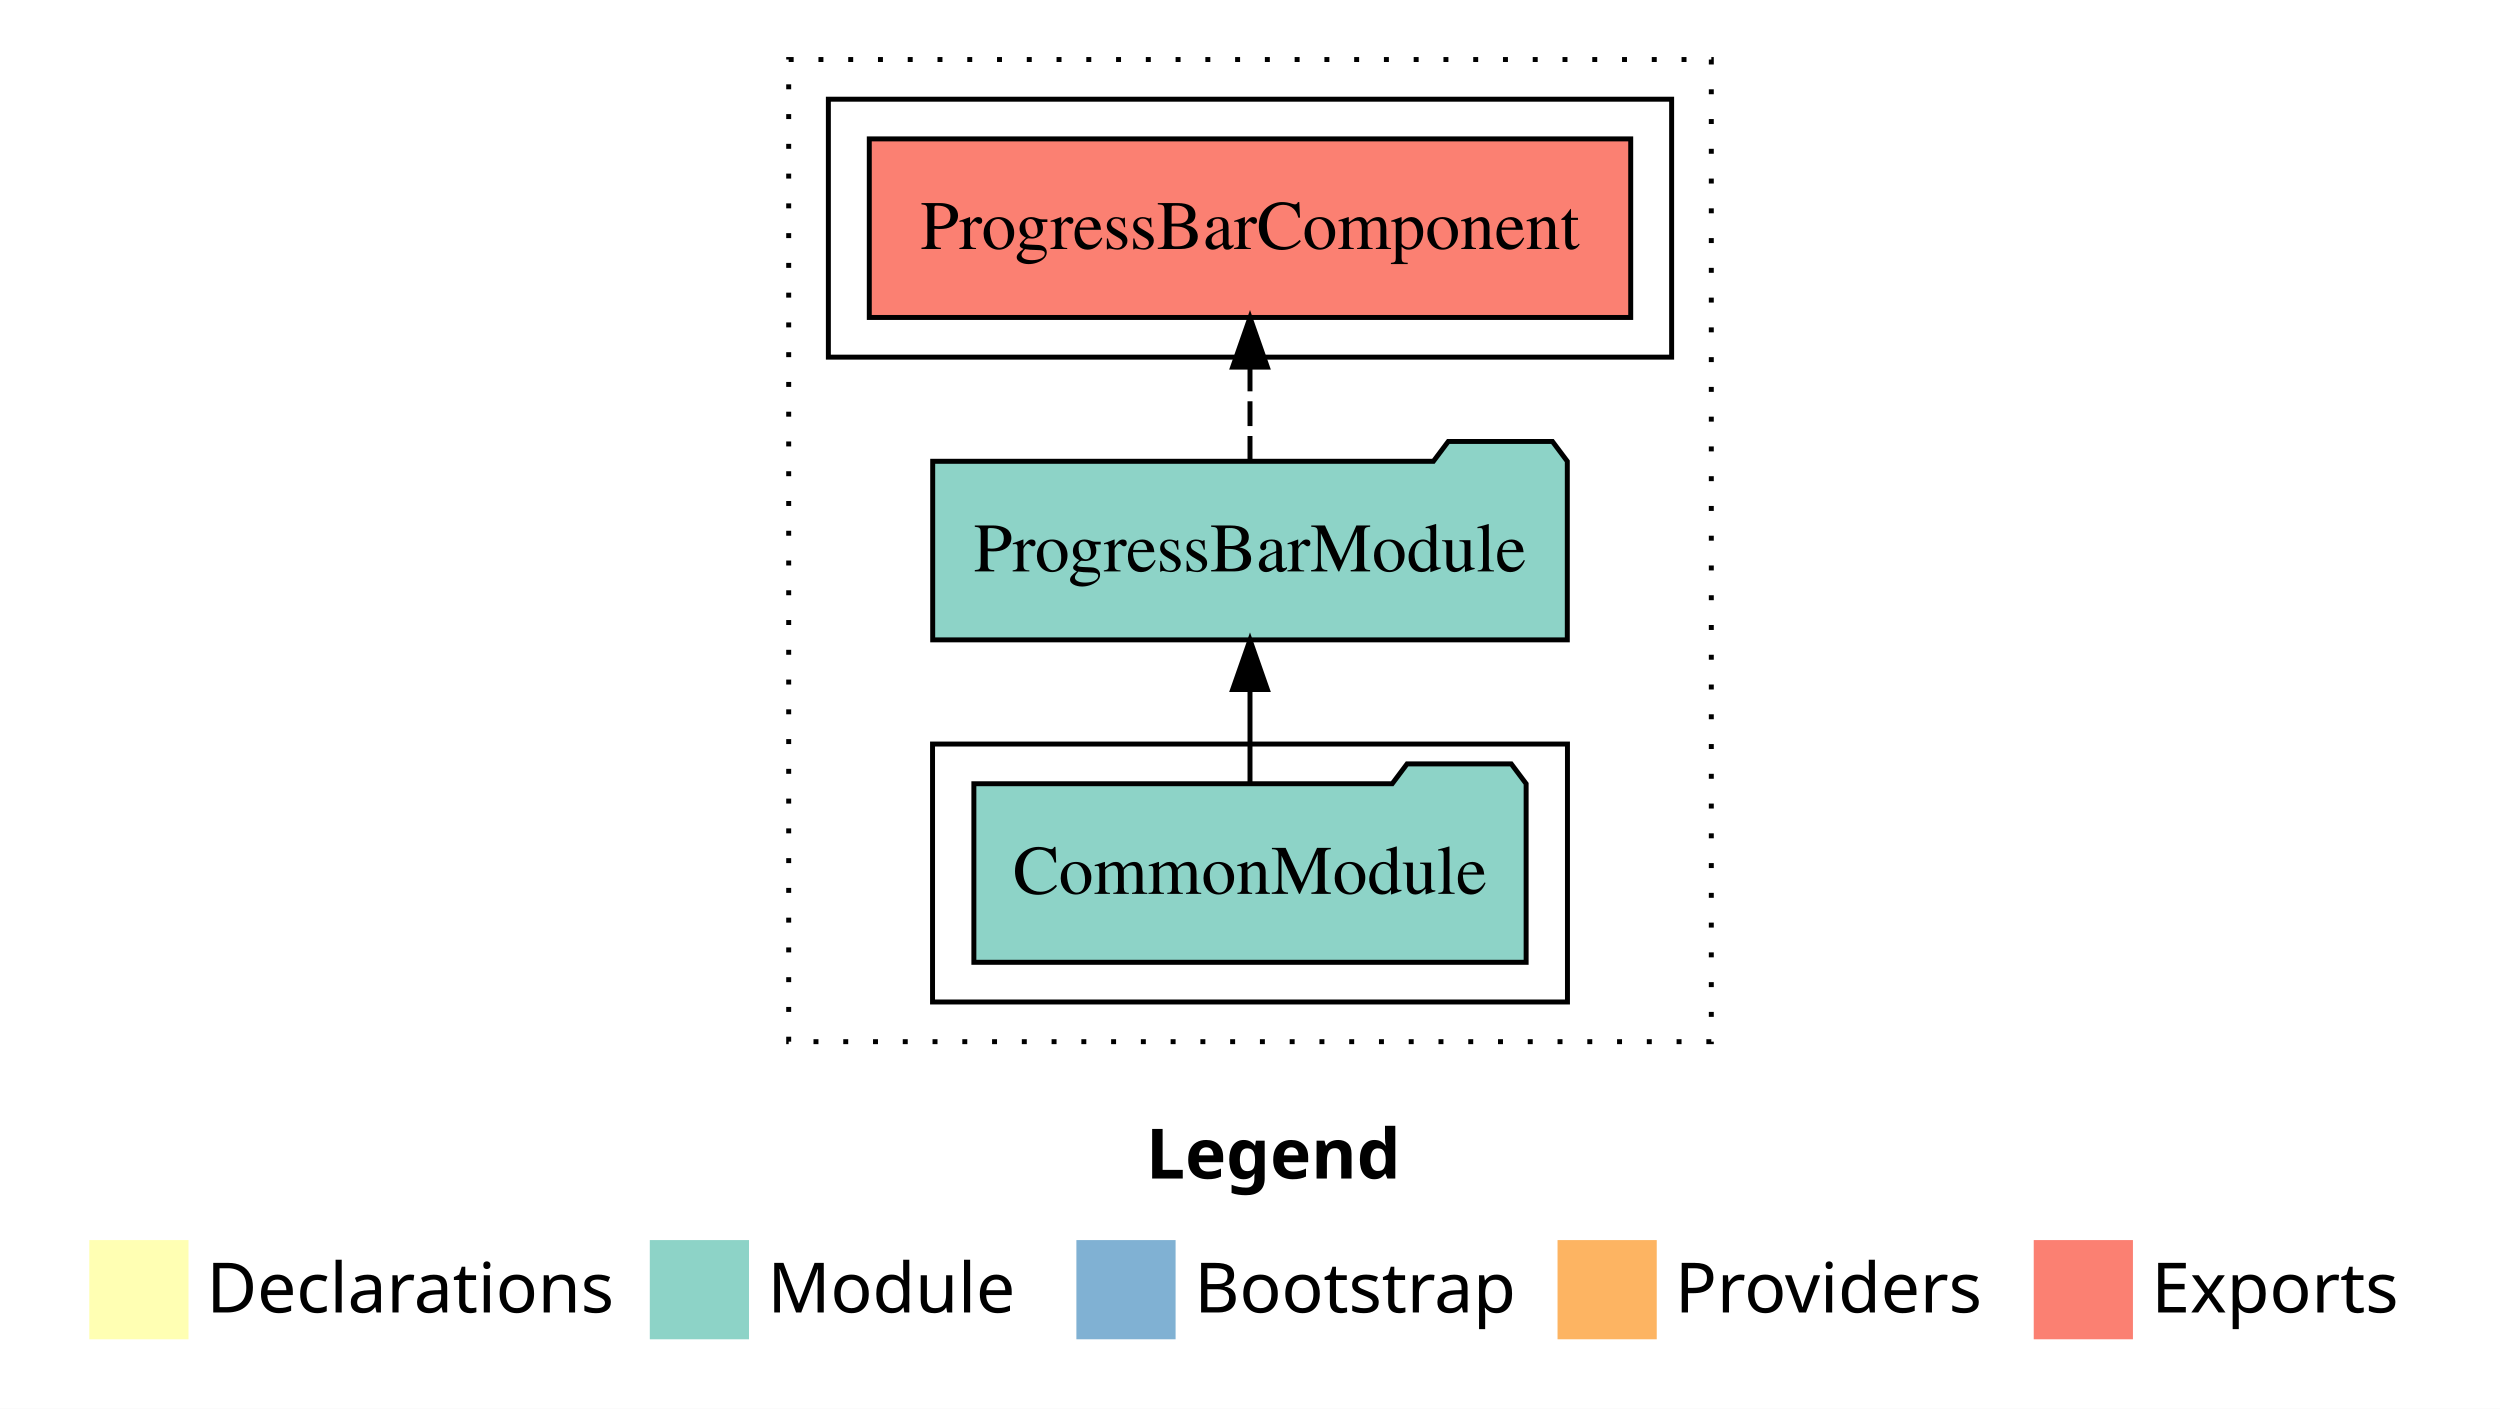
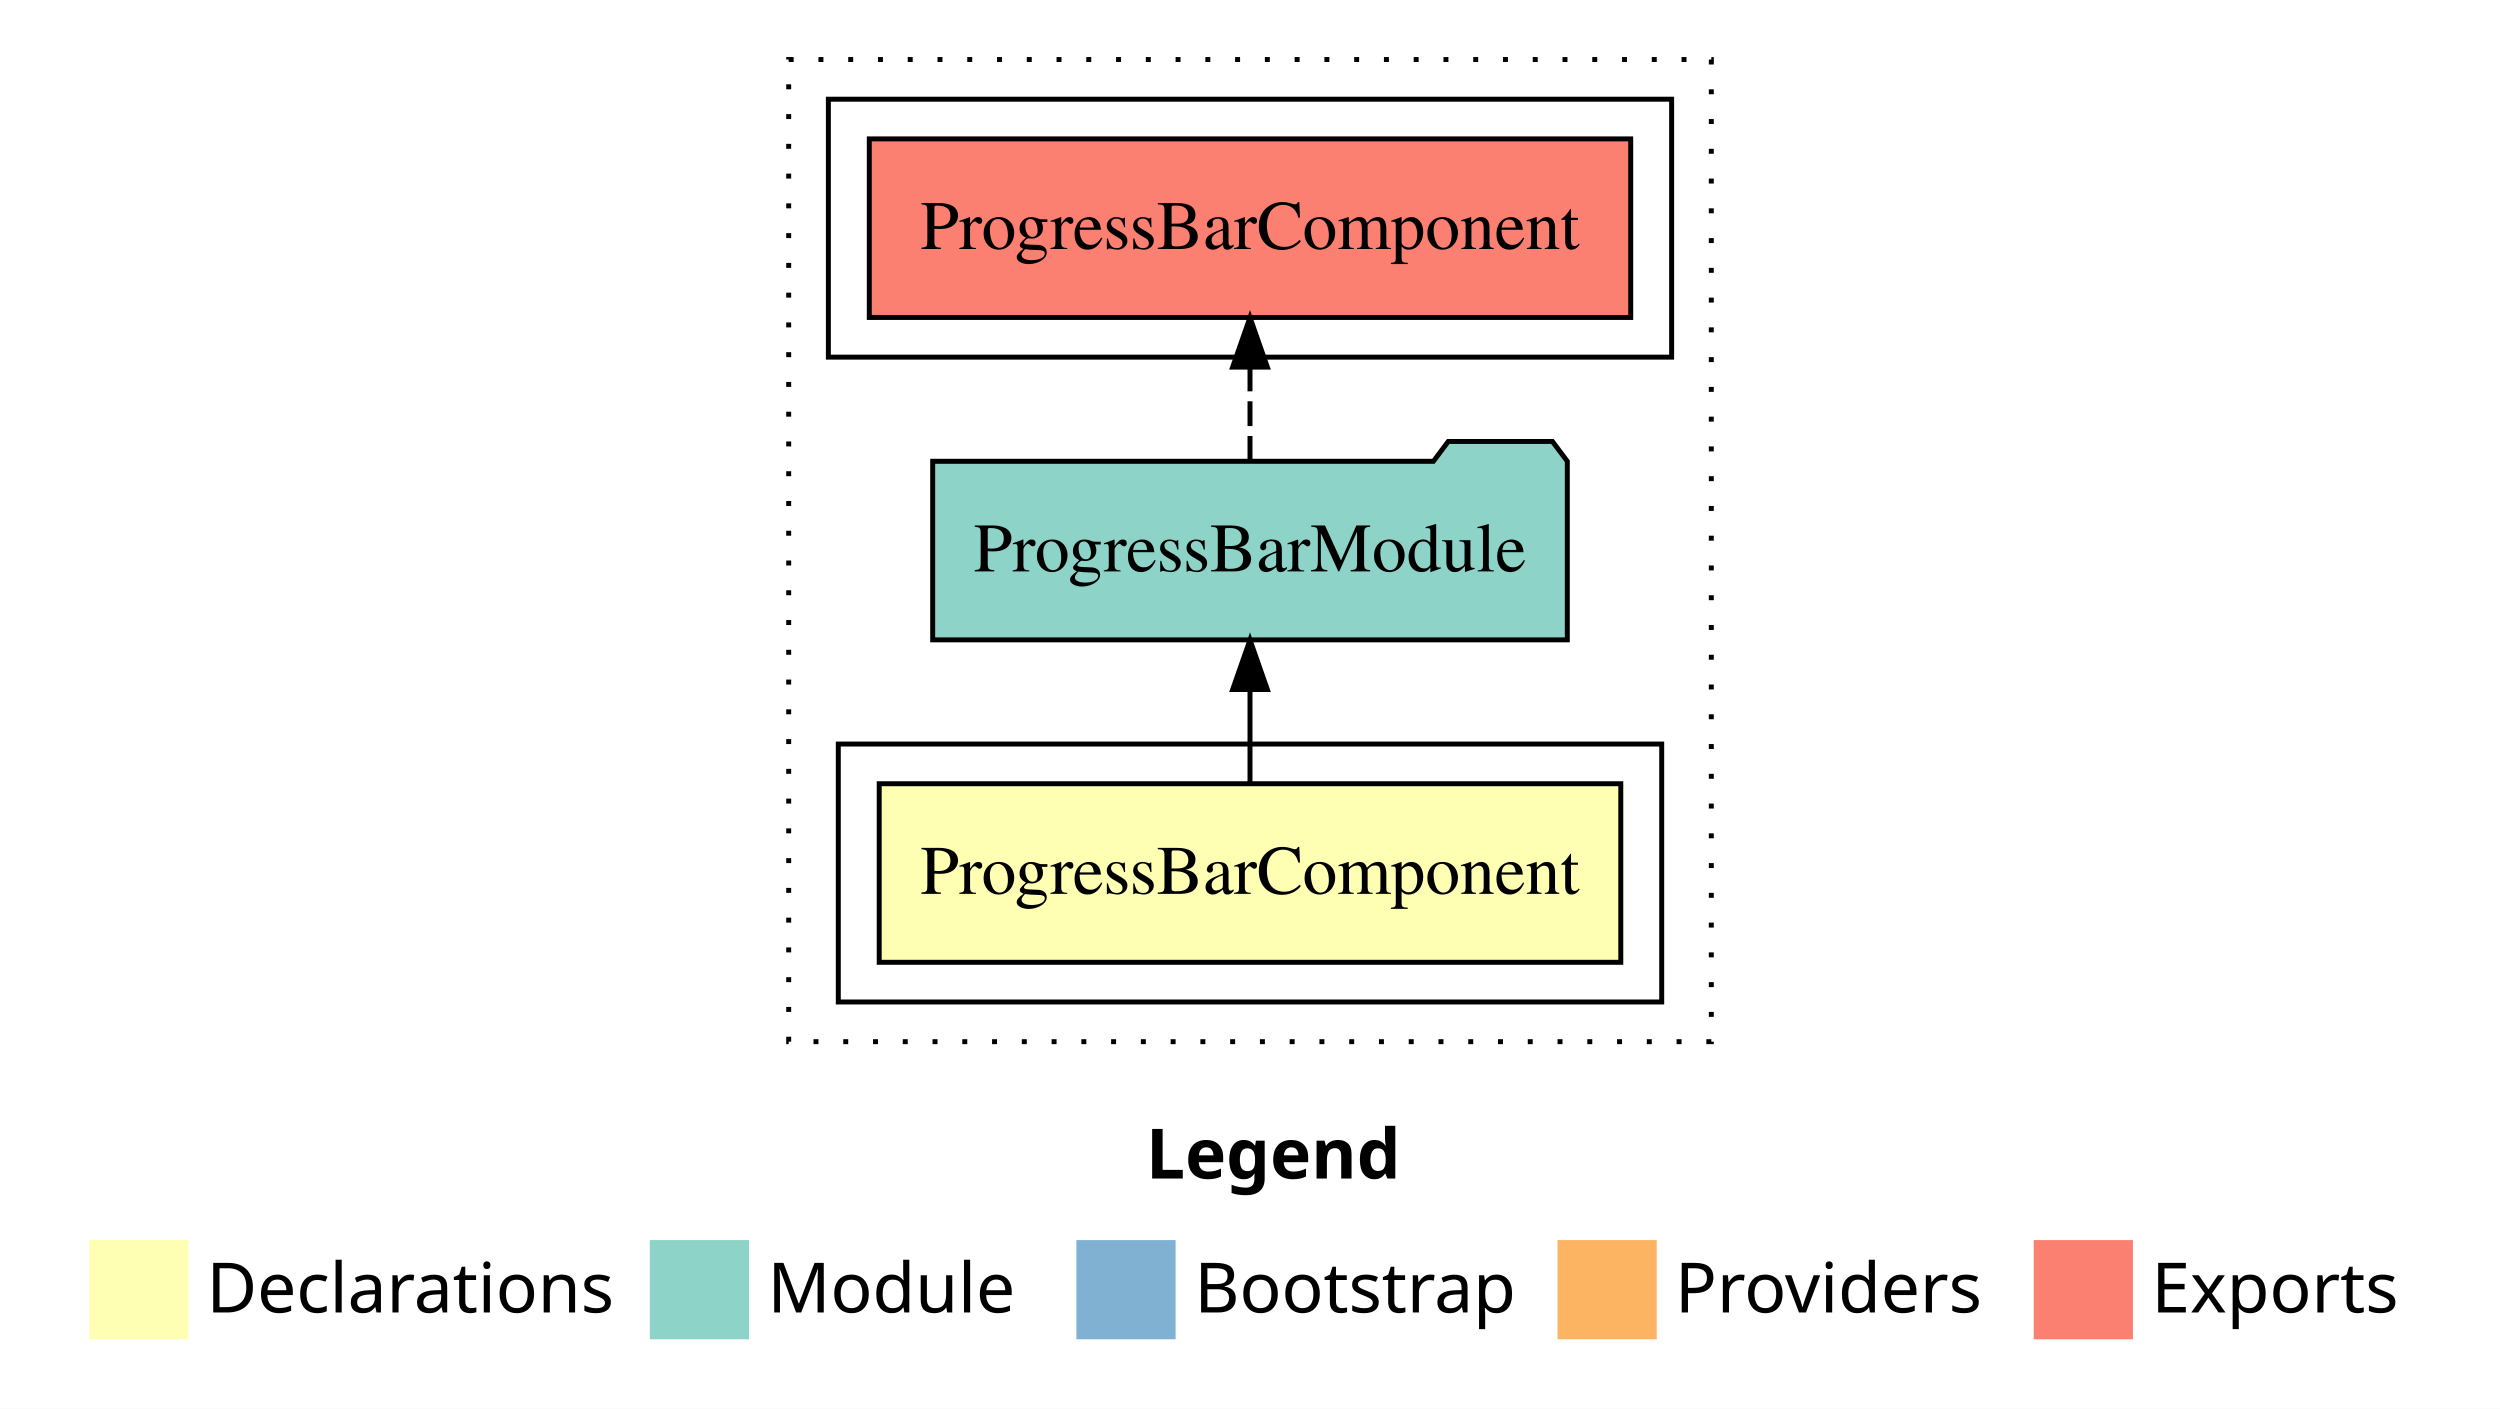
<svg xmlns="http://www.w3.org/2000/svg" width="504pt" height="284pt" viewBox="0.00 0.00 504.00 284.00">
  <g id="graph0" class="graph" transform="scale(1 1) rotate(0) translate(4 280)">
    <polygon fill="#ffffff" stroke="transparent" points="-4,4 -4,-280 500,-280 500,4 -4,4" />
    <text text-anchor="start" x="227.009" y="-42.4" font-family="sans-serif" font-weight="bold" font-size="14.00" fill="#000000">Legend</text>
    <polygon fill="#ffffb3" stroke="transparent" points="14,-10 14,-30 34,-30 34,-10 14,-10" />
    <text text-anchor="start" x="37.629" y="-15.4" font-family="sans-serif" font-size="14.00" fill="#000000">  Declarations</text>
    <polygon fill="#8dd3c7" stroke="transparent" points="127,-10 127,-30 147,-30 147,-10 127,-10" />
    <text text-anchor="start" x="150.725" y="-15.4" font-family="sans-serif" font-size="14.00" fill="#000000">  Module</text>
    <polygon fill="#80b1d3" stroke="transparent" points="213,-10 213,-30 233,-30 233,-10 213,-10" />
    <text text-anchor="start" x="236.781" y="-15.4" font-family="sans-serif" font-size="14.00" fill="#000000">  Bootstrap</text>
    <polygon fill="#fdb462" stroke="transparent" points="310,-10 310,-30 330,-30 330,-10 310,-10" />
    <text text-anchor="start" x="333.673" y="-15.4" font-family="sans-serif" font-size="14.00" fill="#000000">  Providers</text>
    <polygon fill="#fb8072" stroke="transparent" points="406,-10 406,-30 426,-30 426,-10 406,-10" />
    <text text-anchor="start" x="429.726" y="-15.4" font-family="sans-serif" font-size="14.00" fill="#000000">  Exports</text>
    <g id="clust1" class="cluster">
      <polygon fill="none" stroke="#000000" stroke-dasharray="1,5" points="155,-70 155,-268 341,-268 341,-70 155,-70" />
    </g>
-     <g id="clust3" class="cluster">
-       <polygon fill="none" stroke="#000000" points="184,-78 184,-130 312,-130 312,-78 184,-78" />
+     <g id="clust2" class="cluster">
+       <polygon fill="none" stroke="#000000" points="165,-78 165,-130 331,-130 331,-78 165,-78" />
    </g>
-     <g id="clust4" class="cluster">
+     <g id="clust5" class="cluster">
      <polygon fill="none" stroke="#000000" points="163,-208 163,-260 333,-260 333,-208 163,-208" />
    </g>
    <g id="node1" class="node">
-       <polygon fill="#8dd3c7" stroke="#000000" points="303.668,-122 300.668,-126 279.668,-126 276.668,-122 192.332,-122 192.332,-86 303.668,-86 303.668,-122" />
-       <text text-anchor="middle" x="248" y="-99.8" font-family="Times,serif" font-size="14.00" fill="#000000">CommonModule</text>
+       <polygon fill="#ffffb3" stroke="#000000" points="322.752,-122 173.248,-122 173.248,-86 322.752,-86 322.752,-122" />
+       <text text-anchor="middle" x="248" y="-99.8" font-family="Times,serif" font-size="14.00" fill="#000000">ProgressBarComponent</text>
    </g>
    <g id="node2" class="node">
      <polygon fill="#8dd3c7" stroke="#000000" points="311.969,-187 308.969,-191 287.969,-191 284.969,-187 184.031,-187 184.031,-151 311.969,-151 311.969,-187" />
      <text text-anchor="middle" x="248" y="-164.8" font-family="Times,serif" font-size="14.00" fill="#000000">ProgressBarModule</text>
    </g>
    <g id="edge1" class="edge">
      <path fill="none" stroke="#000000" d="M248,-122.106C248,-122.106 248,-140.991 248,-140.991" />
      <polygon fill="#000000" stroke="#000000" points="244.5,-140.991 248,-150.991 251.5,-140.991 244.5,-140.991" />
    </g>
    <g id="node3" class="node">
      <polygon fill="#fb8072" stroke="#000000" points="324.752,-252 171.248,-252 171.248,-216 324.752,-216 324.752,-252" />
      <text text-anchor="middle" x="248" y="-229.8" font-family="Times,serif" font-size="14.00" fill="#000000">ProgressBarComponent </text>
    </g>
    <g id="edge2" class="edge">
      <path fill="none" stroke="#000000" stroke-dasharray="5,2" d="M248,-187.106C248,-187.106 248,-205.991 248,-205.991" />
      <polygon fill="#000000" stroke="#000000" points="244.5,-205.991 248,-215.991 251.5,-205.991 244.5,-205.991" />
    </g>
  </g>
</svg>
